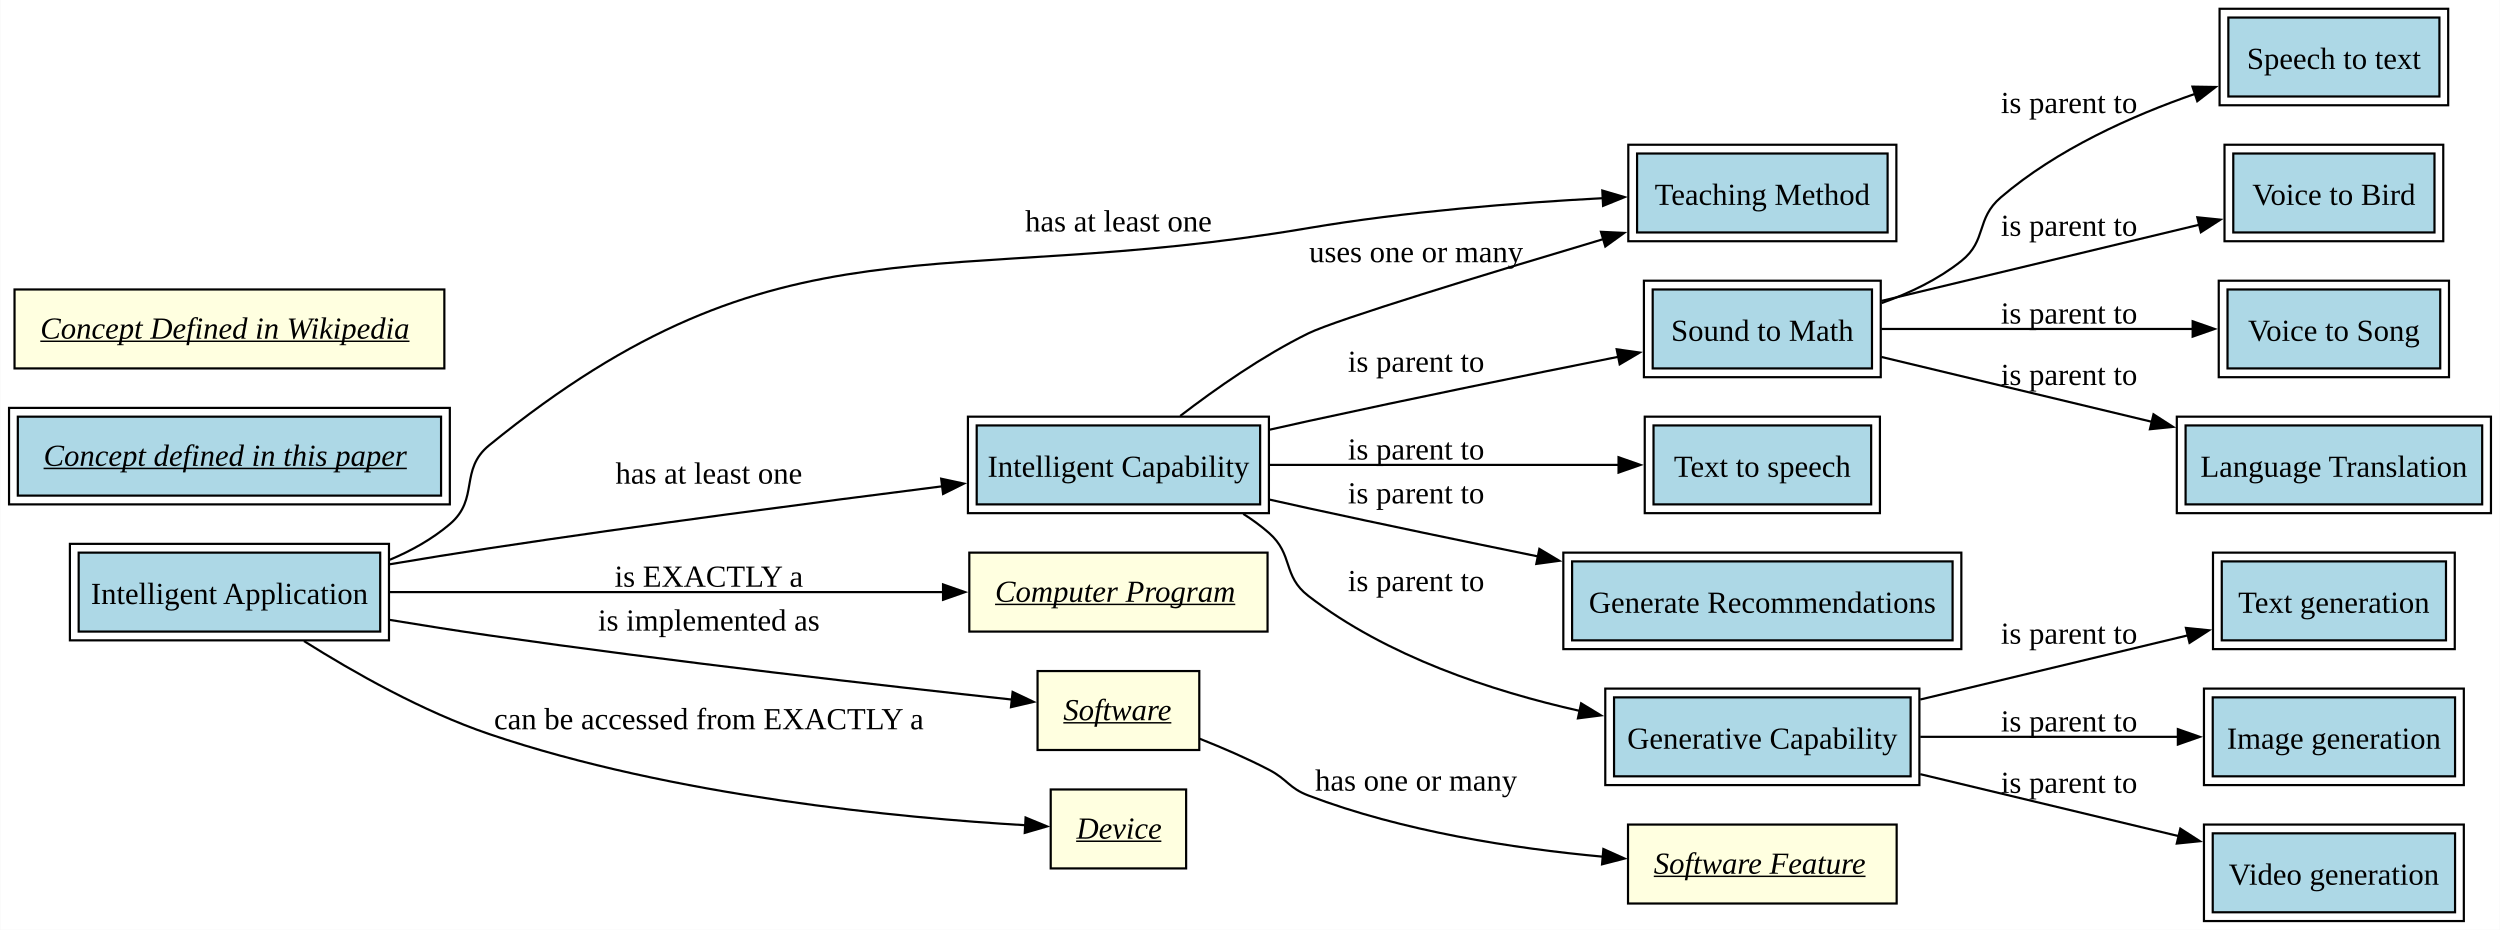
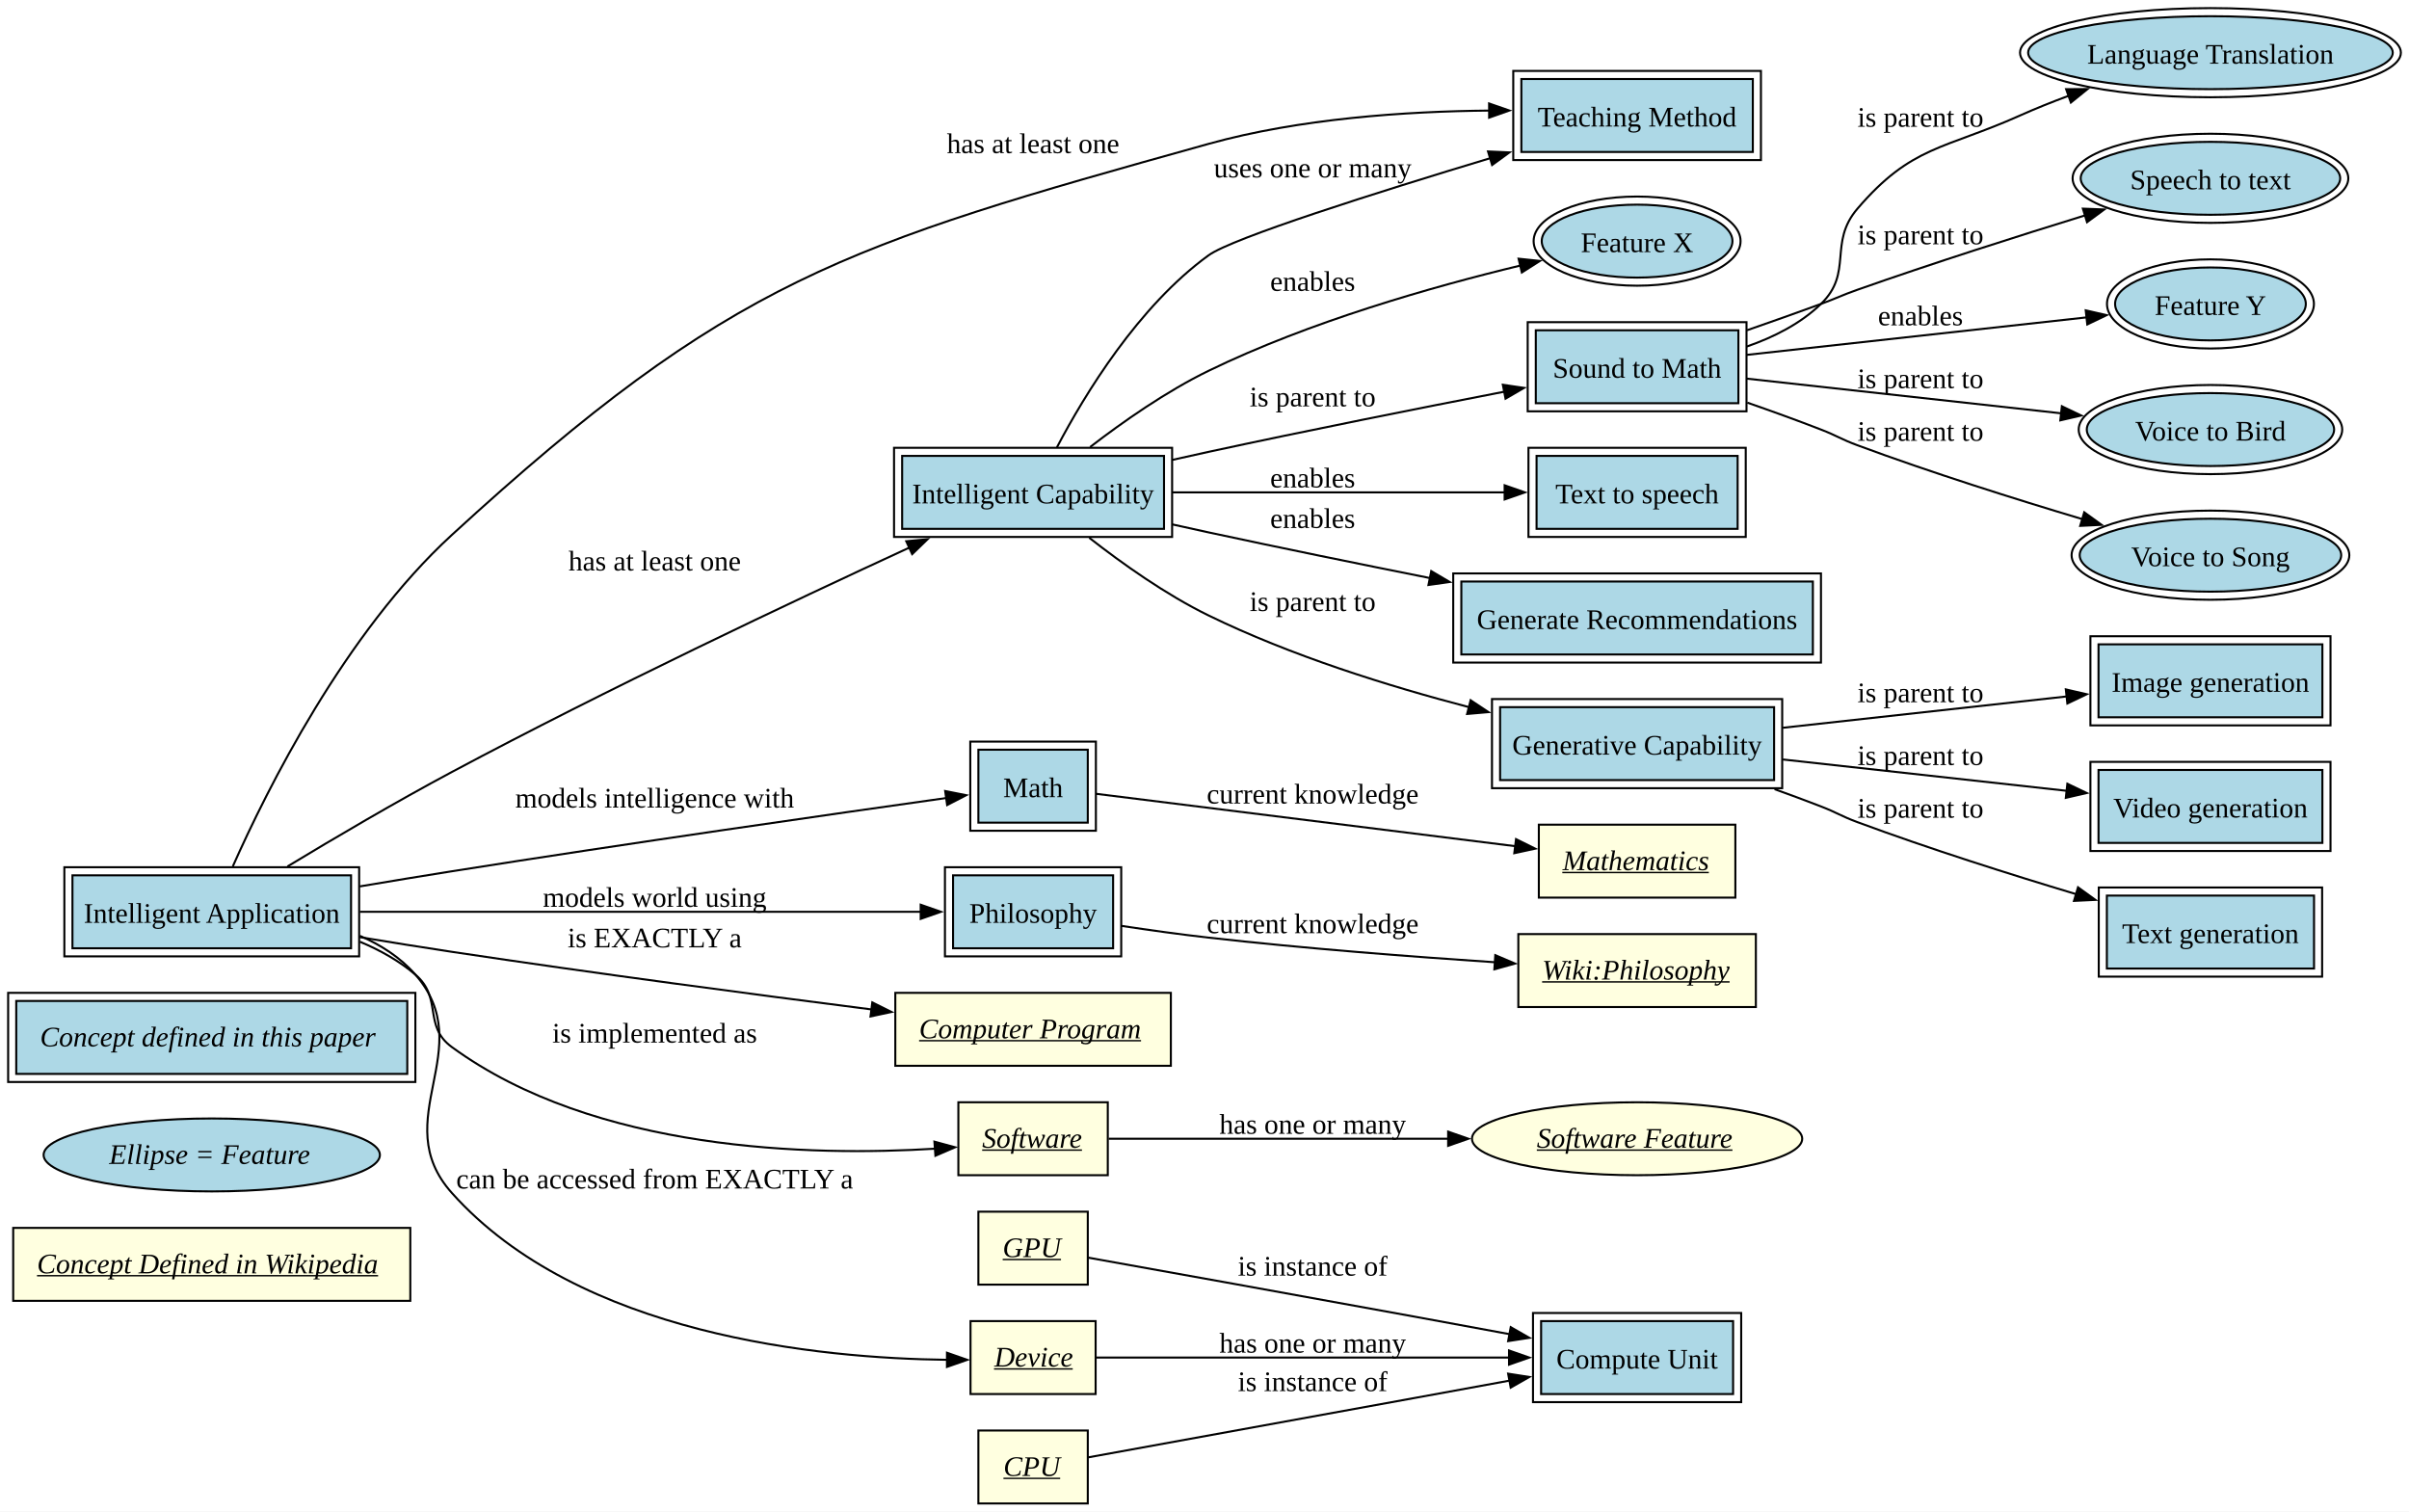
- <svg xmlns="http://www.w3.org/2000/svg" xmlns:xlink="http://www.w3.org/1999/xlink" width="1140pt" height="424pt" viewBox="0.00 0.00 1139.75 424.00">
-   <g id="graph0" class="graph" transform="scale(1 1) rotate(0) translate(4 420)">
-     <polygon fill="white" stroke="none" points="-4,4 -4,-420 1135.75,-420 1135.75,4 -4,4" />
+ <svg xmlns="http://www.w3.org/2000/svg" xmlns:xlink="http://www.w3.org/1999/xlink" width="1189pt" height="746pt" viewBox="0.00 0.00 1188.97 746.00">
+   <g id="graph0" class="graph" transform="scale(1 1) rotate(0) translate(4 742)">
+     <polygon fill="white" stroke="none" points="-4,4 -4,-742 1184.97,-742 1184.97,4 -4,4" />
    <g id="node1" class="node">
-       <polygon fill="lightblue" stroke="black" points="169.25,-168 31.75,-168 31.75,-132 169.25,-132 169.25,-168" />
-       <polygon fill="none" stroke="black" points="173.25,-172 27.75,-172 27.75,-128 173.25,-128 173.25,-172" />
-       <text text-anchor="middle" x="100.5" y="-144.57" font-family="Times New Roman,serif" font-size="14.00">Intelligent Application</text>
+       <g id="a_node1">
+         <a xlink:href="https://en.wikipedia.org/" xlink:title=" &lt;i&gt;&lt;u&gt;Concept Defined in Wikipedia&lt;/u&gt;&lt;/i&gt; ">
+           <polygon fill="lightyellow" stroke="black" points="198.5,-136 2.5,-136 2.5,-100 198.5,-100 198.5,-136" />
+           <text text-anchor="start" x="10.5" y="-113.58" font-family="Times New Roman,serif" font-size="14.00"> </text>
+           <text text-anchor="start" x="14.25" y="-113.58" font-family="Times New Roman,serif" font-style="italic" text-decoration="underline" font-size="14.00">Concept Defined in Wikipedia</text>
+           <text text-anchor="start" x="186.75" y="-113.58" font-family="Times New Roman,serif" font-size="14.00"> </text>
+         </a>
+       </g>
    </g>
    <g id="node2" class="node">
-       <polygon fill="lightblue" stroke="black" points="570.5,-226 441.25,-226 441.25,-190 570.5,-190 570.5,-226" />
-       <polygon fill="none" stroke="black" points="574.5,-230 437.25,-230 437.25,-186 574.5,-186 574.5,-230" />
-       <text text-anchor="middle" x="505.88" y="-202.57" font-family="Times New Roman,serif" font-size="14.00">Intelligent Capability</text>
+       <ellipse fill="lightblue" stroke="black" cx="100.5" cy="-172" rx="83" ry="18" />
+       <text text-anchor="start" x="46.12" y="-167.57" font-family="Times New Roman,serif" font-size="14.00"> </text>
+       <text text-anchor="start" x="49.88" y="-167.57" font-family="Times New Roman,serif" font-style="italic" font-size="14.00">Ellipse = Feature</text>
+       <text text-anchor="start" x="151.12" y="-167.57" font-family="Times New Roman,serif" font-size="14.00"> </text>
+     </g>
+     <g id="node3" class="node">
+       <polygon fill="lightblue" stroke="black" points="197,-248 4,-248 4,-212 197,-212 197,-248" />
+       <polygon fill="none" stroke="black" points="201,-252 0,-252 0,-208 201,-208 201,-252" />
+       <text text-anchor="start" x="12" y="-225.57" font-family="Times New Roman,serif" font-size="14.00"> </text>
+       <text text-anchor="start" x="15.75" y="-225.57" font-family="Times New Roman,serif" font-style="italic" font-size="14.00">Concept defined in this paper</text>
+       <text text-anchor="start" x="185.25" y="-225.57" font-family="Times New Roman,serif" font-size="14.00"> </text>
+     </g>
+     <g id="node4" class="node">
+       <polygon fill="lightblue" stroke="black" points="169.25,-310 31.75,-310 31.75,-274 169.25,-274 169.25,-310" />
+       <polygon fill="none" stroke="black" points="173.25,-314 27.75,-314 27.75,-270 173.25,-270 173.25,-314" />
+       <text text-anchor="middle" x="100.5" y="-286.57" font-family="Times New Roman,serif" font-size="14.00">Intelligent Application</text>
+     </g>
+     <g id="node5" class="node">
+       <polygon fill="lightblue" stroke="black" points="570.5,-517 441.25,-517 441.25,-481 570.5,-481 570.5,-517" />
+       <polygon fill="none" stroke="black" points="574.5,-521 437.25,-521 437.25,-477 574.5,-477 574.5,-521" />
+       <text text-anchor="middle" x="505.88" y="-493.57" font-family="Times New Roman,serif" font-size="14.00">Intelligent Capability</text>
+     </g>
+     <g id="edge8" class="edge">
+       <path fill="none" stroke="black" d="M137.85,-314.37C160.84,-328.27 191.35,-346.24 219,-361 295.82,-402.01 386.72,-444.97 445.05,-471.85" />
+       <polygon fill="black" stroke="black" points="443.28,-474.88 453.82,-475.88 446.2,-468.52 443.28,-474.88" />
+       <text text-anchor="middle" x="319.12" y="-460.45" font-family="Times New Roman,serif" font-size="14.00">has at least one</text>
+     </g>
+     <g id="node6" class="node">
+       <polygon fill="lightblue" stroke="black" points="861.12,-703 746.88,-703 746.88,-667 861.12,-667 861.12,-703" />
+       <polygon fill="none" stroke="black" points="865.12,-707 742.88,-707 742.88,-663 865.12,-663 865.12,-707" />
+       <text text-anchor="middle" x="804" y="-679.58" font-family="Times New Roman,serif" font-size="14.00">Teaching Method</text>
+     </g>
+     <g id="edge9" class="edge">
+       <path fill="none" stroke="black" d="M110.9,-314.43C127.72,-352.32 166.22,-429.6 219,-478 356.71,-604.29 412.5,-620.86 592.5,-671 637.49,-683.53 689.89,-687.05 731.15,-687.43" />
+       <polygon fill="black" stroke="black" points="730.95,-690.93 740.96,-687.46 730.97,-683.93 730.95,-690.93" />
+       <text text-anchor="middle" x="505.88" y="-666.45" font-family="Times New Roman,serif" font-size="14.00">has at least one</text>
+     </g>
+     <g id="node8" class="node">
+       <polygon fill="lightblue" stroke="black" points="532.88,-372 478.88,-372 478.88,-336 532.88,-336 532.88,-372" />
+       <polygon fill="none" stroke="black" points="536.88,-376 474.88,-376 474.88,-332 536.88,-332 536.88,-376" />
+       <text text-anchor="middle" x="505.88" y="-348.57" font-family="Times New Roman,serif" font-size="14.00">Math</text>
+     </g>
+     <g id="edge1" class="edge">
+       <path fill="none" stroke="black" d="M173.54,-304.53C188.55,-307.06 204.29,-309.67 219,-312 305.73,-325.75 407.51,-340.33 463.21,-348.18" />
+       <polygon fill="black" stroke="black" points="462.49,-351.61 472.88,-349.54 463.46,-344.68 462.49,-351.61" />
+       <text text-anchor="middle" x="319.12" y="-343.45" font-family="Times New Roman,serif" font-size="14.00">models intelligence with</text>
+     </g>
+     <g id="node9" class="node">
+       <polygon fill="lightblue" stroke="black" points="545.38,-310 466.38,-310 466.38,-274 545.38,-274 545.38,-310" />
+       <polygon fill="none" stroke="black" points="549.38,-314 462.38,-314 462.38,-270 549.38,-270 549.38,-314" />
+       <text text-anchor="middle" x="505.88" y="-286.57" font-family="Times New Roman,serif" font-size="14.00">Philosophy</text>
+     </g>
+     <g id="edge2" class="edge">
+       <path fill="none" stroke="black" d="M173.62,-292C253.04,-292 378.95,-292 450.49,-292" />
+       <polygon fill="black" stroke="black" points="450.4,-295.5 460.4,-292 450.4,-288.5 450.4,-295.5" />
+       <text text-anchor="middle" x="319.12" y="-294.45" font-family="Times New Roman,serif" font-size="14.00">models world using</text>
+     </g>
+     <g id="node23" class="node">
+       <g id="a_node23">
+         <a xlink:href="https://en.wikipedia.org/wiki/Computer_program" xlink:title=" &lt;i&gt;&lt;u&gt;Computer Program&lt;/u&gt;&lt;/i&gt; ">
+           <polygon fill="lightyellow" stroke="black" points="573.88,-252 437.88,-252 437.88,-216 573.88,-216 573.88,-252" />
+           <text text-anchor="start" x="445.88" y="-229.57" font-family="Times New Roman,serif" font-size="14.00"> </text>
+           <text text-anchor="start" x="449.62" y="-229.57" font-family="Times New Roman,serif" font-style="italic" text-decoration="underline" font-size="14.00">Computer Program</text>
+           <text text-anchor="start" x="562.12" y="-229.57" font-family="Times New Roman,serif" font-size="14.00"> </text>
+         </a>
+       </g>
+     </g>
+     <g id="edge6" class="edge">
+       <path fill="none" stroke="black" d="M173.52,-279.5C188.54,-277.01 204.27,-274.47 219,-272.25 288.98,-261.69 368.82,-251.13 426.3,-243.79" />
+       <polygon fill="black" stroke="black" points="426.51,-247.29 435.99,-242.56 425.63,-240.35 426.51,-247.29" />
+       <text text-anchor="middle" x="319.12" y="-274.45" font-family="Times New Roman,serif" font-size="14.00">is EXACTLY a</text>
+     </g>
+     <g id="node24" class="node">
+       <g id="a_node24">
+         <a xlink:href="https://en.wikipedia.org/wiki/Software" xlink:title=" &lt;i&gt;&lt;u&gt;Software&lt;/u&gt;&lt;/i&gt; ">
+           <polygon fill="lightyellow" stroke="black" points="542.75,-198 469,-198 469,-162 542.75,-162 542.75,-198" />
+           <text text-anchor="start" x="477" y="-175.57" font-family="Times New Roman,serif" font-size="14.00"> </text>
+           <text text-anchor="start" x="480.75" y="-175.57" font-family="Times New Roman,serif" font-style="italic" text-decoration="underline" font-size="14.00">Software</text>
+           <text text-anchor="start" x="531" y="-175.57" font-family="Times New Roman,serif" font-size="14.00"> </text>
+         </a>
+       </g>
+     </g>
+     <g id="edge5" class="edge">
+       <path fill="none" stroke="black" d="M173.63,-277.23C183.51,-273.09 193,-267.79 201,-261 214.57,-249.5 204.63,-235.74 219,-225.25 289.72,-173.61 396.63,-171.31 457.69,-175.1" />
+       <polygon fill="black" stroke="black" points="457.17,-178.57 467.39,-175.79 457.67,-171.59 457.17,-178.57" />
+       <text text-anchor="middle" x="319.12" y="-227.45" font-family="Times New Roman,serif" font-size="14.00">is implemented as</text>
+     </g>
+     <g id="node25" class="node">
+       <g id="a_node25">
+         <a xlink:href="https://en.wikipedia.org/wiki/Device" xlink:title=" &lt;i&gt;&lt;u&gt;Device&lt;/u&gt;&lt;/i&gt; ">
+           <polygon fill="lightyellow" stroke="black" points="536.75,-90 475,-90 475,-54 536.75,-54 536.75,-90" />
+           <text text-anchor="start" x="483" y="-67.58" font-family="Times New Roman,serif" font-size="14.00"> </text>
+           <text text-anchor="start" x="486.75" y="-67.58" font-family="Times New Roman,serif" font-style="italic" text-decoration="underline" font-size="14.00">Device</text>
+           <text text-anchor="start" x="525" y="-67.58" font-family="Times New Roman,serif" font-size="14.00"> </text>
+         </a>
+       </g>
+     </g>
+     <g id="edge7" class="edge">
+       <path fill="none" stroke="black" d="M173.62,-280.14C183.99,-275.63 193.63,-269.45 201,-261 232.91,-224.41 186.63,-189.44 219,-153.25 281.85,-82.98 400.62,-71.63 463.47,-70.89" />
+       <polygon fill="black" stroke="black" points="463.38,-74.39 473.38,-70.87 463.37,-67.39 463.38,-74.39" />
+       <text text-anchor="middle" x="319.12" y="-155.45" font-family="Times New Roman,serif" font-size="14.00">can be accessed from EXACTLY a</text>
+     </g>
+     <g id="edge10" class="edge">
+       <path fill="none" stroke="black" d="M517.65,-521.23C531.47,-547.52 557.87,-590.86 592.5,-616 604.25,-624.53 675.39,-647.01 731.76,-664.01" />
+       <polygon fill="black" stroke="black" points="730.42,-667.26 741.01,-666.79 732.44,-660.56 730.42,-667.26" />
+       <text text-anchor="middle" x="643.88" y="-654.45" font-family="Times New Roman,serif" font-size="14.00">uses one or many</text>
+     </g>
+     <g id="node10" class="node">
+       <polygon fill="lightblue" stroke="black" points="854,-579 754,-579 754,-543 854,-543 854,-579" />
+       <polygon fill="none" stroke="black" points="858,-583 750,-583 750,-539 858,-539 858,-583" />
+       <text text-anchor="middle" x="804" y="-555.58" font-family="Times New Roman,serif" font-size="14.00">Sound to Math</text>
+     </g>
+     <g id="edge22" class="edge">
+       <path fill="none" stroke="black" d="M574.6,-515.03C580.65,-516.4 586.68,-517.74 592.5,-519 641.38,-529.58 696.85,-540.61 738.58,-548.71" />
+       <polygon fill="black" stroke="black" points="737.73,-552.11 748.21,-550.57 739.06,-545.24 737.73,-552.11" />
+       <text text-anchor="middle" x="643.88" y="-541.45" font-family="Times New Roman,serif" font-size="14.00">is parent to</text>
+     </g>
+     <g id="node11" class="node">
+       <polygon fill="lightblue" stroke="black" points="853.62,-517 754.38,-517 754.38,-481 853.62,-481 853.62,-517" />
+       <polygon fill="none" stroke="black" points="857.62,-521 750.38,-521 750.38,-477 857.62,-477 857.62,-521" />
+       <text text-anchor="middle" x="804" y="-493.57" font-family="Times New Roman,serif" font-size="14.00">Text to speech</text>
+     </g>
+     <g id="edge15" class="edge">
+       <path fill="none" stroke="black" d="M574.81,-499C624.13,-499 690.43,-499 738.85,-499" />
+       <polygon fill="black" stroke="black" points="738.62,-502.5 748.62,-499 738.62,-495.5 738.62,-502.5" />
+       <text text-anchor="middle" x="643.88" y="-501.45" font-family="Times New Roman,serif" font-size="14.00">enables</text>
+     </g>
+     <g id="node15" class="node">
+       <polygon fill="lightblue" stroke="black" points="890.75,-455 717.25,-455 717.25,-419 890.75,-419 890.75,-455" />
+       <polygon fill="none" stroke="black" points="894.75,-459 713.25,-459 713.25,-415 894.75,-415 894.75,-459" />
+       <text text-anchor="middle" x="804" y="-431.57" font-family="Times New Roman,serif" font-size="14.00">Generate Recommendations</text>
+     </g>
+     <g id="edge16" class="edge">
+       <path fill="none" stroke="black" d="M574.61,-483.19C580.65,-481.83 586.68,-480.5 592.5,-479.25 628.09,-471.58 667.17,-463.61 701.89,-456.68" />
+       <polygon fill="black" stroke="black" points="702.39,-460.15 711.51,-454.77 701.02,-453.29 702.39,-460.15" />
+       <text text-anchor="middle" x="643.88" y="-481.45" font-family="Times New Roman,serif" font-size="14.00">enables</text>
+     </g>
+     <g id="node16" class="node">
+       <polygon fill="lightblue" stroke="black" points="871.62,-393 736.38,-393 736.38,-357 871.62,-357 871.62,-393" />
+       <polygon fill="none" stroke="black" points="875.62,-397 732.38,-397 732.38,-353 875.62,-353 875.62,-397" />
+       <text text-anchor="middle" x="804" y="-369.57" font-family="Times New Roman,serif" font-size="14.00">Generative Capability</text>
+     </g>
+     <g id="edge18" class="edge">
+       <path fill="none" stroke="black" d="M533.59,-476.6C549.8,-463.92 571.37,-448.57 592.5,-438.25 633.08,-418.42 681.14,-403.41 721.09,-392.99" />
+       <polygon fill="black" stroke="black" points="721.83,-396.41 730.66,-390.55 720.1,-389.63 721.83,-396.41" />
+       <text text-anchor="middle" x="643.88" y="-440.45" font-family="Times New Roman,serif" font-size="14.00">is parent to</text>
+     </g>
+     <g id="node21" class="node">
+       <ellipse fill="lightblue" stroke="black" cx="804" cy="-623" rx="47.07" ry="18" />
+       <ellipse fill="none" stroke="black" cx="804" cy="-623" rx="51.07" ry="22" />
+       <text text-anchor="middle" x="804" y="-617.58" font-family="Times New Roman,serif" font-size="14.00">Feature X</text>
+     </g>
+     <g id="edge17" class="edge">
+       <path fill="none" stroke="black" d="M534.02,-521.37C550.2,-533.83 571.61,-548.83 592.5,-559 642.26,-583.23 703.12,-600.53 746.58,-610.99" />
+       <polygon fill="black" stroke="black" points="745.5,-614.33 756.04,-613.22 747.11,-607.52 745.5,-614.33" />
+       <text text-anchor="middle" x="643.88" y="-598.45" font-family="Times New Roman,serif" font-size="14.00">enables</text>
+     </g>
+     <g id="node7" class="node">
+       <polygon fill="lightblue" stroke="black" points="851.38,-90 756.62,-90 756.62,-54 851.38,-54 851.38,-90" />
+       <polygon fill="none" stroke="black" points="855.38,-94 752.62,-94 752.62,-50 855.38,-50 855.38,-94" />
+       <text text-anchor="middle" x="804" y="-66.58" font-family="Times New Roman,serif" font-size="14.00">Compute Unit</text>
+     </g>
+     <g id="node28" class="node">
+       <g id="a_node28">
+         <a xlink:href="https://en.wikipedia.org/wiki/Mathematics" xlink:title=" &lt;i&gt;&lt;u&gt;Mathematics&lt;/u&gt;&lt;/i&gt; ">
+           <polygon fill="lightyellow" stroke="black" points="852.5,-335 755.5,-335 755.5,-299 852.5,-299 852.5,-335" />
+           <text text-anchor="start" x="763.5" y="-312.57" font-family="Times New Roman,serif" font-size="14.00"> </text>
+           <text text-anchor="start" x="767.25" y="-312.57" font-family="Times New Roman,serif" font-style="italic" text-decoration="underline" font-size="14.00">Mathematics</text>
+           <text text-anchor="start" x="840.75" y="-312.57" font-family="Times New Roman,serif" font-size="14.00"> </text>
+         </a>
+       </g>
+     </g>
+     <g id="edge3" class="edge">
+       <path fill="none" stroke="black" d="M537.17,-350.21C585.67,-344.15 681.62,-332.17 744,-324.37" />
+       <polygon fill="black" stroke="black" points="744.24,-327.87 753.73,-323.16 743.38,-320.92 744.24,-327.87" />
+       <text text-anchor="middle" x="643.88" y="-345.45" font-family="Times New Roman,serif" font-size="14.00">current knowledge</text>
+     </g>
+     <g id="node29" class="node">
+       <g id="a_node29">
+         <a xlink:href="https://en.wikipedia.org/wiki/Philosophy" xlink:title=" &lt;i&gt;&lt;u&gt;Wiki:Philosophy&lt;/u&gt;&lt;/i&gt; ">
+           <polygon fill="lightyellow" stroke="black" points="862.62,-281 745.38,-281 745.38,-245 862.62,-245 862.62,-281" />
+           <text text-anchor="start" x="753.38" y="-258.57" font-family="Times New Roman,serif" font-size="14.00"> </text>
+           <text text-anchor="start" x="757.12" y="-258.57" font-family="Times New Roman,serif" font-style="italic" text-decoration="underline" font-size="14.00">Wiki:Philosophy</text>
+           <text text-anchor="start" x="850.88" y="-258.57" font-family="Times New Roman,serif" font-size="14.00"> </text>
+         </a>
+       </g>
    </g>
    <g id="edge4" class="edge">
-       <path fill="none" stroke="black" d="M173.52,-162.68C188.53,-165.21 204.27,-167.77 219,-170 288.73,-180.57 368.27,-191.01 425.72,-198.27" />
-       <polygon fill="black" stroke="black" points="425.05,-201.71 435.41,-199.48 425.92,-194.76 425.05,-201.71" />
-       <text text-anchor="middle" x="319.12" y="-199.45" font-family="Times New Roman,serif" font-size="14.00">has at least one</text>
-     </g>
-     <g id="node3" class="node">
-       <polygon fill="lightblue" stroke="black" points="856.62,-350 742.38,-350 742.38,-314 856.62,-314 856.62,-350" />
-       <polygon fill="none" stroke="black" points="860.62,-354 738.38,-354 738.38,-310 860.62,-310 860.62,-354" />
-       <text text-anchor="middle" x="799.5" y="-326.57" font-family="Times New Roman,serif" font-size="14.00">Teaching Method</text>
-     </g>
-     <g id="edge5" class="edge">
-       <path fill="none" stroke="black" d="M173.64,-164.75C183.52,-168.89 193,-174.2 201,-181 214.63,-192.59 205.13,-205.71 219,-217 352.2,-325.4 423.19,-287.23 592.5,-316 636.76,-323.52 686.97,-327.51 726.75,-329.63" />
-       <polygon fill="black" stroke="black" points="726.53,-333.12 736.69,-330.12 726.88,-326.13 726.53,-333.12" />
-       <text text-anchor="middle" x="505.88" y="-314.45" font-family="Times New Roman,serif" font-size="14.00">has at least one</text>
-     </g>
-     <g id="node16" class="node">
-       <g id="a_node16">
-         <a xlink:href="https://en.wikipedia.org/wiki/Computer_program" xlink:title=" &lt;i&gt;&lt;u&gt;Computer Program&lt;/u&gt;&lt;/i&gt; ">
-           <polygon fill="lightyellow" stroke="black" points="573.88,-168 437.88,-168 437.88,-132 573.88,-132 573.88,-168" />
-           <text text-anchor="start" x="445.88" y="-145.57" font-family="Times New Roman,serif" font-size="14.00"> </text>
-           <text text-anchor="start" x="449.62" y="-145.57" font-family="Times New Roman,serif" font-style="italic" text-decoration="underline" font-size="14.00">Computer Program</text>
-           <text text-anchor="start" x="562.12" y="-145.57" font-family="Times New Roman,serif" font-size="14.00"> </text>
-         </a>
-       </g>
-     </g>
-     <g id="edge2" class="edge">
-       <path fill="none" stroke="black" d="M173.62,-150C244.6,-150 352.72,-150 425.96,-150" />
-       <polygon fill="black" stroke="black" points="425.9,-153.5 435.9,-150 425.9,-146.5 425.9,-153.5" />
-       <text text-anchor="middle" x="319.12" y="-152.45" font-family="Times New Roman,serif" font-size="14.00">is EXACTLY a</text>
+       <path fill="none" stroke="black" d="M549.48,-285.05C563.19,-282.98 578.46,-280.84 592.5,-279.25 639.61,-273.93 692.85,-269.84 734,-267.09" />
+       <polygon fill="black" stroke="black" points="734.01,-270.6 743.76,-266.45 733.55,-263.61 734.01,-270.6" />
+       <text text-anchor="middle" x="643.88" y="-281.45" font-family="Times New Roman,serif" font-size="14.00">current knowledge</text>
    </g>
    <g id="node17" class="node">
-       <g id="a_node17">
-         <a xlink:href="https://en.wikipedia.org/wiki/Software" xlink:title=" &lt;i&gt;&lt;u&gt;Software&lt;/u&gt;&lt;/i&gt; ">
-           <polygon fill="lightyellow" stroke="black" points="542.75,-114 469,-114 469,-78 542.75,-78 542.75,-114" />
-           <text text-anchor="start" x="477" y="-91.58" font-family="Times New Roman,serif" font-size="14.00"> </text>
-           <text text-anchor="start" x="480.75" y="-91.58" font-family="Times New Roman,serif" font-style="italic" text-decoration="underline" font-size="14.00">Software</text>
-           <text text-anchor="start" x="531" y="-91.58" font-family="Times New Roman,serif" font-size="14.00"> </text>
-         </a>
-       </g>
-     </g>
-     <g id="edge1" class="edge">
-       <path fill="none" stroke="black" d="M173.5,-137.34C188.51,-134.86 204.26,-132.37 219,-130.25 302.78,-118.2 400.81,-107.1 457.57,-100.97" />
-       <polygon fill="black" stroke="black" points="457.63,-104.49 467.2,-99.94 456.88,-97.53 457.63,-104.49" />
-       <text text-anchor="middle" x="319.12" y="-132.45" font-family="Times New Roman,serif" font-size="14.00">is implemented as</text>
+       <ellipse fill="lightblue" stroke="black" cx="1086.99" cy="-530" rx="61.04" ry="18" />
+       <ellipse fill="none" stroke="black" cx="1086.99" cy="-530" rx="65.04" ry="22" />
+       <text text-anchor="middle" x="1086.99" y="-524.58" font-family="Times New Roman,serif" font-size="14.00">Voice to Bird</text>
+     </g>
+     <g id="edge24" class="edge">
+       <path fill="none" stroke="black" d="M858.18,-555.13C902.08,-550.29 964.81,-543.37 1013.33,-538.02" />
+       <polygon fill="black" stroke="black" points="1013.65,-541.5 1023.21,-536.93 1012.88,-534.54 1013.65,-541.5" />
+       <text text-anchor="middle" x="943.88" y="-550.45" font-family="Times New Roman,serif" font-size="14.00">is parent to</text>
+     </g>
+     <g id="node18" class="node">
+       <ellipse fill="lightblue" stroke="black" cx="1086.99" cy="-468" rx="64.54" ry="18" />
+       <ellipse fill="none" stroke="black" cx="1086.99" cy="-468" rx="68.54" ry="22" />
+       <text text-anchor="middle" x="1086.99" y="-462.57" font-family="Times New Roman,serif" font-size="14.00">Voice to Song</text>
+     </g>
+     <g id="edge25" class="edge">
+       <path fill="none" stroke="black" d="M858.39,-543.29C870.41,-539.1 883.07,-534.53 894.75,-530 902.87,-526.85 904.58,-525.28 912.75,-522.25 949.12,-508.77 990.57,-495.71 1023.8,-485.78" />
+       <polygon fill="black" stroke="black" points="1024.69,-489.17 1033.28,-482.97 1022.7,-482.46 1024.69,-489.17" />
+       <text text-anchor="middle" x="943.88" y="-524.45" font-family="Times New Roman,serif" font-size="14.00">is parent to</text>
+     </g>
+     <g id="node19" class="node">
+       <ellipse fill="lightblue" stroke="black" cx="1086.99" cy="-716" rx="89.99" ry="18" />
+       <ellipse fill="none" stroke="black" cx="1086.99" cy="-716" rx="93.99" ry="22" />
+       <text text-anchor="middle" x="1086.99" y="-710.58" font-family="Times New Roman,serif" font-size="14.00">Language Translation</text>
+     </g>
+     <g id="edge26" class="edge">
+       <path fill="none" stroke="black" d="M858.16,-570.98C871.4,-575.57 884.68,-582.26 894.75,-592 910.83,-607.55 898.2,-622.01 912.75,-639 939.49,-670.23 955.48,-668.19 993,-685 1000.67,-688.43 1008.83,-691.7 1017.02,-694.73" />
+       <polygon fill="black" stroke="black" points="1015.75,-697.99 1026.34,-698.06 1018.1,-691.39 1015.75,-697.99" />
+       <text text-anchor="middle" x="943.88" y="-679.45" font-family="Times New Roman,serif" font-size="14.00">is parent to</text>
    </g>
    <g id="node20" class="node">
-       <g id="a_node20">
-         <a xlink:href="https://en.wikipedia.org/wiki/Device" xlink:title=" &lt;i&gt;&lt;u&gt;Device&lt;/u&gt;&lt;/i&gt; ">
-           <polygon fill="lightyellow" stroke="black" points="536.75,-60 475,-60 475,-24 536.75,-24 536.75,-60" />
-           <text text-anchor="start" x="483" y="-37.58" font-family="Times New Roman,serif" font-size="14.00"> </text>
-           <text text-anchor="start" x="486.75" y="-37.58" font-family="Times New Roman,serif" font-style="italic" text-decoration="underline" font-size="14.00">Device</text>
-           <text text-anchor="start" x="525" y="-37.58" font-family="Times New Roman,serif" font-size="14.00"> </text>
-         </a>
-       </g>
-     </g>
-     <g id="edge3" class="edge">
-       <path fill="none" stroke="black" d="M134.47,-127.68C157.25,-113.32 188.78,-95.5 219,-85.25 302.88,-56.81 406.94,-47.03 463.52,-43.69" />
-       <polygon fill="black" stroke="black" points="463.54,-47.2 473.33,-43.16 463.16,-40.21 463.54,-47.2" />
-       <text text-anchor="middle" x="319.12" y="-87.45" font-family="Times New Roman,serif" font-size="14.00">can be accessed from EXACTLY a</text>
-     </g>
-     <g id="edge6" class="edge">
-       <path fill="none" stroke="black" d="M534.04,-230.32C550.24,-242.76 571.64,-257.76 592.5,-268 605,-274.14 672.53,-294.75 726.91,-310.94" />
-       <polygon fill="black" stroke="black" points="725.91,-314.3 736.49,-313.79 727.9,-307.59 725.91,-314.3" />
-       <text text-anchor="middle" x="641.62" y="-300.45" font-family="Times New Roman,serif" font-size="14.00">uses one or many</text>
-     </g>
-     <g id="node4" class="node">
-       <polygon fill="lightblue" stroke="black" points="849.5,-288 749.5,-288 749.5,-252 849.5,-252 849.5,-288" />
-       <polygon fill="none" stroke="black" points="853.5,-292 745.5,-292 745.5,-248 853.5,-248 853.5,-292" />
-       <text text-anchor="middle" x="799.5" y="-264.57" font-family="Times New Roman,serif" font-size="14.00">Sound to Math</text>
+       <ellipse fill="lightblue" stroke="black" cx="1086.99" cy="-654" rx="64.04" ry="18" />
+       <ellipse fill="none" stroke="black" cx="1086.99" cy="-654" rx="68.04" ry="22" />
+       <text text-anchor="middle" x="1086.99" y="-648.58" font-family="Times New Roman,serif" font-size="14.00">Speech to text</text>
+     </g>
+     <g id="edge23" class="edge">
+       <path fill="none" stroke="black" d="M858.27,-579.02C870.3,-583.2 882.99,-587.68 894.75,-592 902.81,-594.96 904.66,-596.14 912.75,-599 949.78,-612.06 991.74,-625.42 1025.09,-635.7" />
+       <polygon fill="black" stroke="black" points="1024.02,-639.03 1034.6,-638.62 1026.07,-632.34 1024.02,-639.03" />
+       <text text-anchor="middle" x="943.88" y="-621.45" font-family="Times New Roman,serif" font-size="14.00">is parent to</text>
+     </g>
+     <g id="node22" class="node">
+       <ellipse fill="lightblue" stroke="black" cx="1086.99" cy="-592" rx="47.07" ry="18" />
+       <ellipse fill="none" stroke="black" cx="1086.99" cy="-592" rx="51.07" ry="22" />
+       <text text-anchor="middle" x="1086.99" y="-586.58" font-family="Times New Roman,serif" font-size="14.00">Feature Y</text>
+     </g>
+     <g id="edge27" class="edge">
+       <path fill="none" stroke="black" d="M858.18,-566.87C906.01,-572.14 976.19,-579.89 1026,-585.38" />
+       <polygon fill="black" stroke="black" points="1025.42,-588.84 1035.75,-586.46 1026.19,-581.88 1025.42,-588.84" />
+       <text text-anchor="middle" x="943.88" y="-581.45" font-family="Times New Roman,serif" font-size="14.00">enables</text>
+     </g>
+     <g id="node12" class="node">
+       <polygon fill="lightblue" stroke="black" points="1138.11,-300 1035.86,-300 1035.86,-264 1138.11,-264 1138.11,-300" />
+       <polygon fill="none" stroke="black" points="1142.11,-304 1031.86,-304 1031.86,-260 1142.11,-260 1142.11,-304" />
+       <text text-anchor="middle" x="1086.99" y="-276.57" font-family="Times New Roman,serif" font-size="14.00">Text generation</text>
+     </g>
+     <g id="node13" class="node">
+       <polygon fill="lightblue" stroke="black" points="1142.24,-424 1031.74,-424 1031.74,-388 1142.24,-388 1142.24,-424" />
+       <polygon fill="none" stroke="black" points="1146.24,-428 1027.74,-428 1027.74,-384 1146.24,-384 1146.24,-428" />
+       <text text-anchor="middle" x="1086.99" y="-400.57" font-family="Times New Roman,serif" font-size="14.00">Image generation</text>
+     </g>
+     <g id="node14" class="node">
+       <polygon fill="lightblue" stroke="black" points="1142.24,-362 1031.74,-362 1031.74,-326 1142.24,-326 1142.24,-362" />
+       <polygon fill="none" stroke="black" points="1146.24,-366 1027.74,-366 1027.74,-322 1146.24,-322 1146.24,-366" />
+       <text text-anchor="middle" x="1086.99" y="-338.57" font-family="Times New Roman,serif" font-size="14.00">Video generation</text>
+     </g>
+     <g id="edge19" class="edge">
+       <path fill="none" stroke="black" d="M871.85,-352.52C879.6,-349.73 887.37,-346.86 894.75,-344 902.87,-340.85 904.58,-339.28 912.75,-336.25 948.06,-323.16 988.15,-310.47 1020.86,-300.66" />
+       <polygon fill="black" stroke="black" points="1021.62,-304.09 1030.21,-297.88 1019.63,-297.38 1021.62,-304.09" />
+       <text text-anchor="middle" x="943.88" y="-338.45" font-family="Times New Roman,serif" font-size="14.00">is parent to</text>
+     </g>
+     <g id="edge20" class="edge">
+       <path fill="none" stroke="black" d="M875.9,-382.82C918.79,-387.55 973.26,-393.56 1015.99,-398.28" />
+       <polygon fill="black" stroke="black" points="1015.6,-401.76 1025.92,-399.37 1016.36,-394.8 1015.6,-401.76" />
+       <text text-anchor="middle" x="943.88" y="-395.45" font-family="Times New Roman,serif" font-size="14.00">is parent to</text>
+     </g>
+     <g id="edge21" class="edge">
+       <path fill="none" stroke="black" d="M875.9,-367.18C918.79,-362.45 973.26,-356.44 1015.99,-351.72" />
+       <polygon fill="black" stroke="black" points="1016.36,-355.2 1025.92,-350.63 1015.6,-348.24 1016.36,-355.2" />
+       <text text-anchor="middle" x="943.88" y="-364.45" font-family="Times New Roman,serif" font-size="14.00">is parent to</text>
+     </g>
+     <g id="node30" class="node">
+       <g id="a_node30">
+         <a xlink:href="https://en.wikipedia.org/wiki/Software_feature" xlink:title=" &lt;i&gt;&lt;u&gt;Software Feature&lt;/u&gt;&lt;/i&gt; ">
+           <ellipse fill="lightyellow" stroke="black" cx="804" cy="-180" rx="81.5" ry="18" />
+           <text text-anchor="start" x="750.75" y="-175.57" font-family="Times New Roman,serif" font-size="14.00"> </text>
+           <text text-anchor="start" x="754.5" y="-175.57" font-family="Times New Roman,serif" font-style="italic" text-decoration="underline" font-size="14.00">Software Feature</text>
+           <text text-anchor="start" x="853.5" y="-175.57" font-family="Times New Roman,serif" font-size="14.00"> </text>
+         </a>
+       </g>
+     </g>
+     <g id="edge11" class="edge">
+       <path fill="none" stroke="black" d="M543.19,-180C584.74,-180 654.37,-180 711.09,-180" />
+       <polygon fill="black" stroke="black" points="710.74,-183.5 720.74,-180 710.74,-176.5 710.74,-183.5" />
+       <text text-anchor="middle" x="643.88" y="-182.45" font-family="Times New Roman,serif" font-size="14.00">has one or many</text>
+     </g>
+     <g id="edge12" class="edge">
+       <path fill="none" stroke="black" d="M537.17,-72C584.91,-72 678.61,-72 741.03,-72" />
+       <polygon fill="black" stroke="black" points="740.79,-75.5 750.79,-72 740.79,-68.5 740.79,-75.5" />
+       <text text-anchor="middle" x="643.88" y="-74.45" font-family="Times New Roman,serif" font-size="14.00">has one or many</text>
+     </g>
+     <g id="node26" class="node">
+       <g id="a_node26">
+         <a xlink:href="https://en.wikipedia.org/wiki/Central_processing_unit" xlink:title=" &lt;i&gt;&lt;u&gt;CPU&lt;/u&gt;&lt;/i&gt; ">
+           <polygon fill="lightyellow" stroke="black" points="532.88,-36 478.88,-36 478.88,0 532.88,0 532.88,-36" />
+           <text text-anchor="start" x="487.5" y="-13.57" font-family="Times New Roman,serif" font-size="14.00"> </text>
+           <text text-anchor="start" x="491.25" y="-13.57" font-family="Times New Roman,serif" font-style="italic" text-decoration="underline" font-size="14.00">CPU</text>
+           <text text-anchor="start" x="520.5" y="-13.57" font-family="Times New Roman,serif" font-size="14.00"> </text>
+         </a>
+       </g>
+     </g>
+     <g id="edge13" class="edge">
+       <path fill="none" stroke="black" d="M533.08,-22.75C569.48,-29.36 637.37,-41.68 695.25,-52.25 710.08,-54.96 726.07,-57.88 741.06,-60.63" />
+       <polygon fill="black" stroke="black" points="740.34,-64.06 750.81,-62.42 741.61,-57.17 740.34,-64.06" />
+       <text text-anchor="middle" x="643.88" y="-55.45" font-family="Times New Roman,serif" font-size="14.00">is instance of</text>
+     </g>
+     <g id="node27" class="node">
+       <g id="a_node27">
+         <a xlink:href="https://en.wikipedia.org/wiki/Graphics_processing_unit" xlink:title=" &lt;i&gt;&lt;u&gt;GPU&lt;/u&gt;&lt;/i&gt; ">
+           <polygon fill="lightyellow" stroke="black" points="532.88,-144 478.88,-144 478.88,-108 532.88,-108 532.88,-144" />
+           <text text-anchor="start" x="487.12" y="-121.58" font-family="Times New Roman,serif" font-size="14.00"> </text>
+           <text text-anchor="start" x="490.88" y="-121.58" font-family="Times New Roman,serif" font-style="italic" text-decoration="underline" font-size="14.00">GPU</text>
+           <text text-anchor="start" x="520.88" y="-121.58" font-family="Times New Roman,serif" font-size="14.00"> </text>
+         </a>
+       </g>
    </g>
    <g id="edge14" class="edge">
-       <path fill="none" stroke="black" d="M574.61,-224.01C580.65,-225.38 586.68,-226.73 592.5,-228 639.76,-238.33 693.3,-249.23 733.95,-257.33" />
-       <polygon fill="black" stroke="black" points="733.08,-260.72 743.58,-259.24 734.45,-253.86 733.08,-260.72" />
-       <text text-anchor="middle" x="641.62" y="-250.45" font-family="Times New Roman,serif" font-size="14.00">is parent to</text>
-     </g>
-     <g id="node8" class="node">
-       <polygon fill="lightblue" stroke="black" points="849.12,-226 749.88,-226 749.88,-190 849.12,-190 849.12,-226" />
-       <polygon fill="none" stroke="black" points="853.12,-230 745.88,-230 745.88,-186 853.12,-186 853.12,-230" />
-       <text text-anchor="middle" x="799.5" y="-202.57" font-family="Times New Roman,serif" font-size="14.00">Text to speech</text>
-     </g>
-     <g id="edge8" class="edge">
-       <path fill="none" stroke="black" d="M574.88,-208C622.93,-208 686.91,-208 734.12,-208" />
-       <polygon fill="black" stroke="black" points="733.93,-211.5 743.93,-208 733.93,-204.5 733.93,-211.5" />
-       <text text-anchor="middle" x="641.62" y="-210.45" font-family="Times New Roman,serif" font-size="14.00">is parent to</text>
-     </g>
-     <g id="node13" class="node">
-       <polygon fill="lightblue" stroke="black" points="886.25,-164 712.75,-164 712.75,-128 886.25,-128 886.25,-164" />
-       <polygon fill="none" stroke="black" points="890.25,-168 708.75,-168 708.75,-124 890.25,-124 890.25,-168" />
-       <text text-anchor="middle" x="799.5" y="-140.57" font-family="Times New Roman,serif" font-size="14.00">Generate Recommendations</text>
-     </g>
-     <g id="edge9" class="edge">
-       <path fill="none" stroke="black" d="M574.61,-192.22C580.66,-190.86 586.69,-189.52 592.5,-188.25 626.55,-180.83 663.85,-173.07 697.24,-166.26" />
-       <polygon fill="black" stroke="black" points="697.82,-169.71 706.92,-164.28 696.43,-162.85 697.82,-169.71" />
-       <text text-anchor="middle" x="641.62" y="-190.45" font-family="Times New Roman,serif" font-size="14.00">is parent to</text>
-     </g>
-     <g id="node14" class="node">
-       <polygon fill="lightblue" stroke="black" points="867.12,-102 731.88,-102 731.88,-66 867.12,-66 867.12,-102" />
-       <polygon fill="none" stroke="black" points="871.12,-106 727.88,-106 727.88,-62 871.12,-62 871.12,-106" />
-       <text text-anchor="middle" x="799.5" y="-78.58" font-family="Times New Roman,serif" font-size="14.00">Generative Capability</text>
-     </g>
-     <g id="edge10" class="edge">
-       <path fill="none" stroke="black" d="M562.79,-185.68C566.94,-183.04 570.91,-180.15 574.5,-177 585.83,-167.05 580.56,-157.46 592.5,-148.25 628.16,-120.75 675.75,-104.91 716.2,-95.84" />
-       <polygon fill="black" stroke="black" points="716.87,-99.28 725.92,-93.78 715.41,-92.43 716.87,-99.28" />
-       <text text-anchor="middle" x="641.62" y="-150.45" font-family="Times New Roman,serif" font-size="14.00">is parent to</text>
-     </g>
-     <g id="node5" class="node">
-       <polygon fill="lightblue" stroke="black" points="1108.25,-412 1012,-412 1012,-376 1108.25,-376 1108.25,-412" />
-       <polygon fill="none" stroke="black" points="1112.25,-416 1008,-416 1008,-372 1112.25,-372 1112.25,-416" />
-       <text text-anchor="middle" x="1060.12" y="-388.57" font-family="Times New Roman,serif" font-size="14.00">Speech to text</text>
-     </g>
-     <g id="edge15" class="edge">
-       <path fill="none" stroke="black" d="M853.89,-281.8C866.68,-286.35 879.69,-292.56 890.25,-301 902.1,-310.47 896.73,-320.13 908.25,-330 933.75,-351.84 967.8,-367.15 997.1,-377.3" />
-       <polygon fill="black" stroke="black" points="995.63,-380.5 1006.22,-380.33 997.83,-373.85 995.63,-380.5" />
-       <text text-anchor="middle" x="939.38" y="-368.45" font-family="Times New Roman,serif" font-size="14.00">is parent to</text>
-     </g>
-     <g id="node6" class="node">
-       <polygon fill="lightblue" stroke="black" points="1106,-350 1014.25,-350 1014.25,-314 1106,-314 1106,-350" />
-       <polygon fill="none" stroke="black" points="1110,-354 1010.25,-354 1010.25,-310 1110,-310 1110,-354" />
-       <text text-anchor="middle" x="1060.12" y="-326.57" font-family="Times New Roman,serif" font-size="14.00">Voice to Bird</text>
-     </g>
-     <g id="edge16" class="edge">
-       <path fill="none" stroke="black" d="M853.77,-282.77C895.94,-292.88 954.84,-307 998.75,-317.53" />
-       <polygon fill="black" stroke="black" points="997.85,-320.91 1008.39,-319.84 999.48,-314.1 997.85,-320.91" />
-       <text text-anchor="middle" x="939.38" y="-312.45" font-family="Times New Roman,serif" font-size="14.00">is parent to</text>
-     </g>
-     <g id="node7" class="node">
-       <polygon fill="lightblue" stroke="black" points="1108.62,-288 1011.62,-288 1011.62,-252 1108.62,-252 1108.62,-288" />
-       <polygon fill="none" stroke="black" points="1112.62,-292 1007.62,-292 1007.62,-248 1112.62,-248 1112.62,-292" />
-       <text text-anchor="middle" x="1060.12" y="-264.57" font-family="Times New Roman,serif" font-size="14.00">Voice to Song</text>
-     </g>
-     <g id="edge17" class="edge">
-       <path fill="none" stroke="black" d="M853.77,-270C895.04,-270 952.33,-270 995.91,-270" />
-       <polygon fill="black" stroke="black" points="995.73,-273.5 1005.73,-270 995.73,-266.5 995.73,-273.5" />
-       <text text-anchor="middle" x="939.38" y="-272.45" font-family="Times New Roman,serif" font-size="14.00">is parent to</text>
-     </g>
-     <g id="node12" class="node">
-       <polygon fill="lightblue" stroke="black" points="1127.75,-226 992.5,-226 992.5,-190 1127.75,-190 1127.75,-226" />
-       <polygon fill="none" stroke="black" points="1131.75,-230 988.5,-230 988.5,-186 1131.75,-186 1131.75,-230" />
-       <text text-anchor="middle" x="1060.12" y="-202.57" font-family="Times New Roman,serif" font-size="14.00">Language Translation</text>
-     </g>
-     <g id="edge18" class="edge">
-       <path fill="none" stroke="black" d="M853.77,-257.23C889.32,-248.71 936.76,-237.33 977.08,-227.67" />
-       <polygon fill="black" stroke="black" points="977.87,-231.08 986.78,-225.34 976.24,-224.27 977.87,-231.08" />
-       <text text-anchor="middle" x="939.38" y="-244.45" font-family="Times New Roman,serif" font-size="14.00">is parent to</text>
-     </g>
-     <g id="node9" class="node">
-       <polygon fill="lightblue" stroke="black" points="1111.25,-164 1009,-164 1009,-128 1111.25,-128 1111.25,-164" />
-       <polygon fill="none" stroke="black" points="1115.25,-168 1005,-168 1005,-124 1115.25,-124 1115.25,-168" />
-       <text text-anchor="middle" x="1060.12" y="-140.57" font-family="Times New Roman,serif" font-size="14.00">Text generation</text>
-     </g>
-     <g id="node10" class="node">
-       <polygon fill="lightblue" stroke="black" points="1115.38,-102 1004.88,-102 1004.88,-66 1115.38,-66 1115.38,-102" />
-       <polygon fill="none" stroke="black" points="1119.38,-106 1000.88,-106 1000.88,-62 1119.38,-62 1119.38,-106" />
-       <text text-anchor="middle" x="1060.12" y="-78.58" font-family="Times New Roman,serif" font-size="14.00">Image generation</text>
-     </g>
-     <g id="node11" class="node">
-       <polygon fill="lightblue" stroke="black" points="1115.38,-40 1004.88,-40 1004.88,-4 1115.38,-4 1115.38,-40" />
-       <polygon fill="none" stroke="black" points="1119.38,-44 1000.88,-44 1000.88,0 1119.38,0 1119.38,-44" />
-       <text text-anchor="middle" x="1060.12" y="-16.57" font-family="Times New Roman,serif" font-size="14.00">Video generation</text>
-     </g>
-     <g id="edge11" class="edge">
-       <path fill="none" stroke="black" d="M871.51,-101.02C909.76,-110.19 956.61,-121.42 993.92,-130.37" />
-       <polygon fill="black" stroke="black" points="992.66,-133.67 1003.2,-132.59 994.3,-126.86 992.66,-133.67" />
-       <text text-anchor="middle" x="939.38" y="-126.45" font-family="Times New Roman,serif" font-size="14.00">is parent to</text>
-     </g>
-     <g id="edge12" class="edge">
-       <path fill="none" stroke="black" d="M871.51,-84C908.24,-84 952.9,-84 989.43,-84" />
-       <polygon fill="black" stroke="black" points="988.98,-87.5 998.98,-84 988.98,-80.5 988.98,-87.5" />
-       <text text-anchor="middle" x="939.38" y="-86.45" font-family="Times New Roman,serif" font-size="14.00">is parent to</text>
-     </g>
-     <g id="edge13" class="edge">
-       <path fill="none" stroke="black" d="M871.51,-66.98C908.24,-58.17 952.9,-47.47 989.43,-38.71" />
-       <polygon fill="black" stroke="black" points="990.11,-42.14 999.02,-36.41 988.48,-35.34 990.11,-42.14" />
-       <text text-anchor="middle" x="939.38" y="-58.45" font-family="Times New Roman,serif" font-size="14.00">is parent to</text>
-     </g>
-     <g id="node15" class="node">
-       <polygon fill="lightblue" stroke="black" points="197,-230 4,-230 4,-194 197,-194 197,-230" />
-       <polygon fill="none" stroke="black" points="201,-234 0,-234 0,-190 201,-190 201,-234" />
-       <text text-anchor="start" x="12" y="-207.57" font-family="Times New Roman,serif" font-size="14.00"> </text>
-       <text text-anchor="start" x="15.75" y="-207.57" font-family="Times New Roman,serif" font-style="italic" text-decoration="underline" font-size="14.00">Concept defined in this paper</text>
-       <text text-anchor="start" x="185.25" y="-207.57" font-family="Times New Roman,serif" font-size="14.00"> </text>
-     </g>
-     <g id="node18" class="node">
-       <g id="a_node18">
-         <a xlink:href="https://en.wikipedia.org/wiki/Software_feature" xlink:title=" &lt;i&gt;&lt;u&gt;Software Feature&lt;/u&gt;&lt;/i&gt; ">
-           <polygon fill="lightyellow" stroke="black" points="860.75,-44 738.25,-44 738.25,-8 860.75,-8 860.75,-44" />
-           <text text-anchor="start" x="746.25" y="-21.57" font-family="Times New Roman,serif" font-size="14.00"> </text>
-           <text text-anchor="start" x="750" y="-21.57" font-family="Times New Roman,serif" font-style="italic" text-decoration="underline" font-size="14.00">Software Feature</text>
-           <text text-anchor="start" x="849" y="-21.57" font-family="Times New Roman,serif" font-size="14.00"> </text>
-         </a>
-       </g>
-     </g>
-     <g id="edge7" class="edge">
-       <path fill="none" stroke="black" d="M542.92,-83.14C553.3,-79.03 564.52,-74.19 574.5,-69 582.98,-64.6 583.57,-60.66 592.5,-57.25 635.35,-40.9 686.28,-33.08 726.78,-29.35" />
-       <polygon fill="black" stroke="black" points="727.01,-32.85 736.67,-28.51 726.41,-25.87 727.01,-32.85" />
-       <text text-anchor="middle" x="641.62" y="-59.45" font-family="Times New Roman,serif" font-size="14.00">has one or many</text>
-     </g>
-     <g id="node19" class="node">
-       <g id="a_node19">
-         <a xlink:href="https://en.wikipedia.org/" xlink:title=" &lt;i&gt;&lt;u&gt;Concept Defined in Wikipedia&lt;/u&gt;&lt;/i&gt; ">
-           <polygon fill="lightyellow" stroke="black" points="198.5,-288 2.5,-288 2.5,-252 198.5,-252 198.5,-288" />
-           <text text-anchor="start" x="10.5" y="-265.57" font-family="Times New Roman,serif" font-size="14.00"> </text>
-           <text text-anchor="start" x="14.25" y="-265.57" font-family="Times New Roman,serif" font-style="italic" text-decoration="underline" font-size="14.00">Concept Defined in Wikipedia</text>
-           <text text-anchor="start" x="186.75" y="-265.57" font-family="Times New Roman,serif" font-size="14.00"> </text>
-         </a>
-       </g>
+       <path fill="none" stroke="black" d="M533.09,-121.31C569.49,-114.79 637.39,-102.59 695.25,-92 710.09,-89.28 726.07,-86.33 741.07,-83.55" />
+       <polygon fill="black" stroke="black" points="741.63,-87.01 750.82,-81.74 740.35,-80.12 741.63,-87.01" />
+       <text text-anchor="middle" x="643.88" y="-112.45" font-family="Times New Roman,serif" font-size="14.00">is instance of</text>
    </g>
  </g>
</svg>
